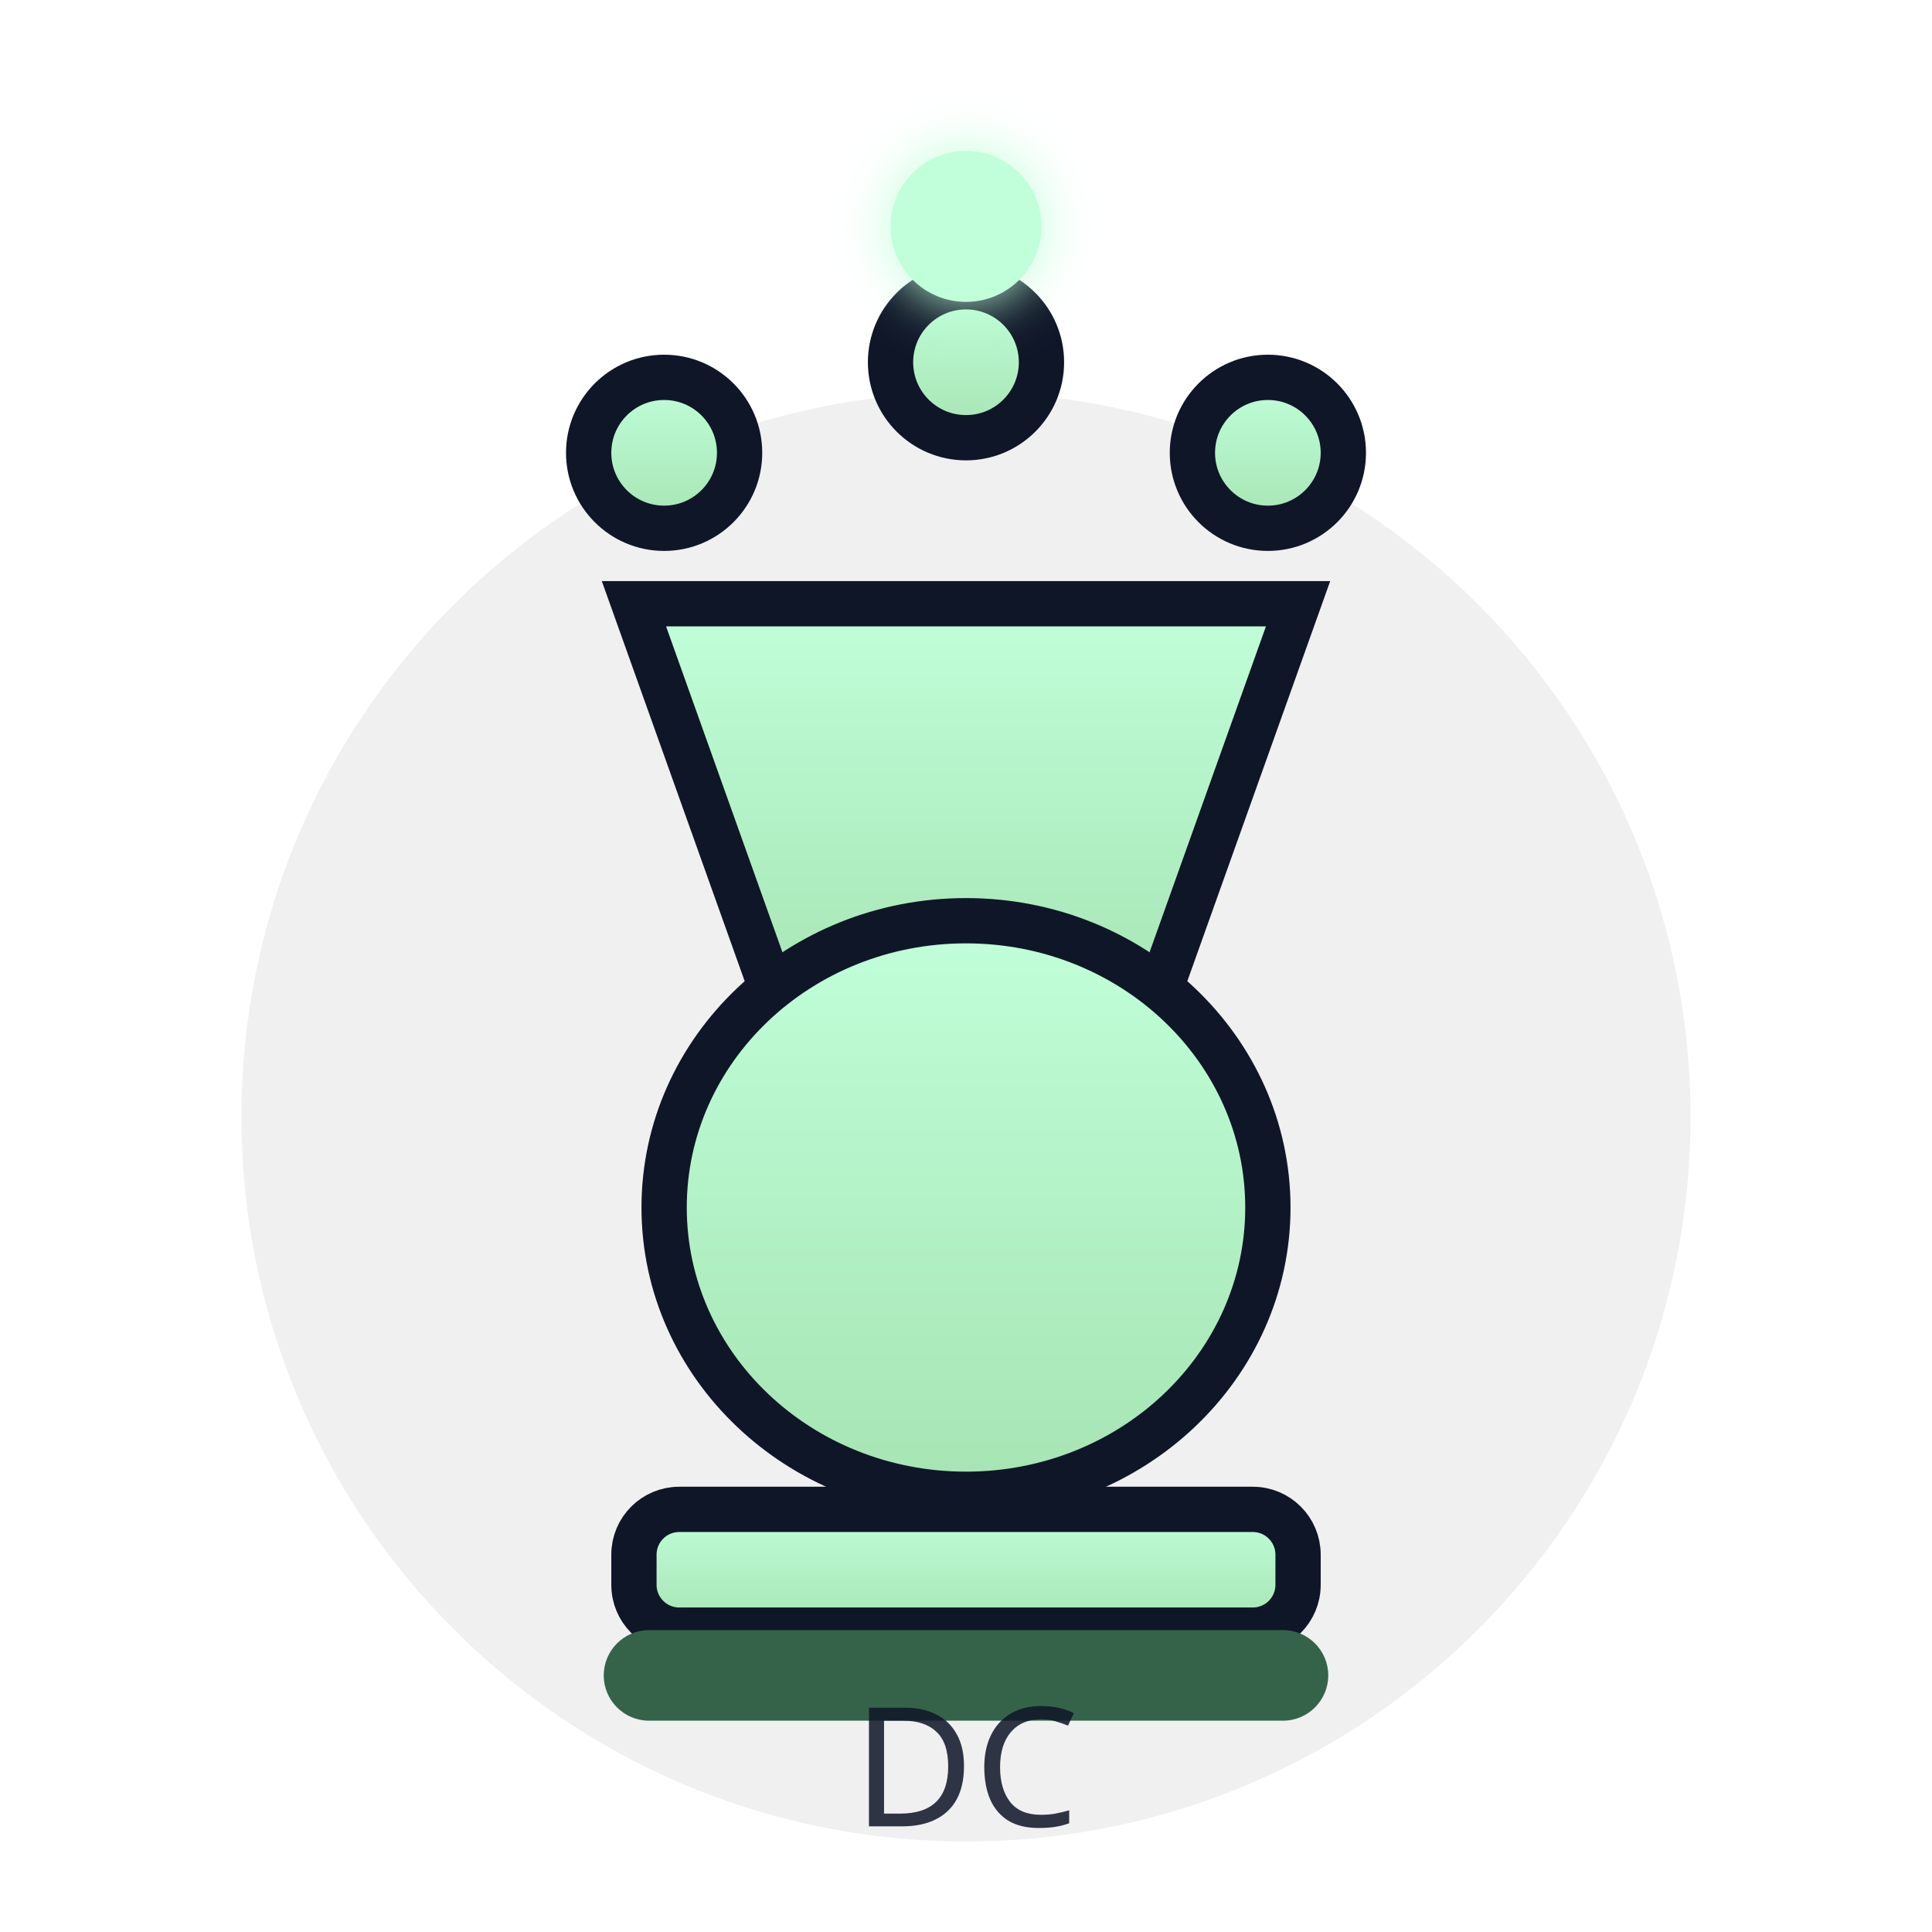
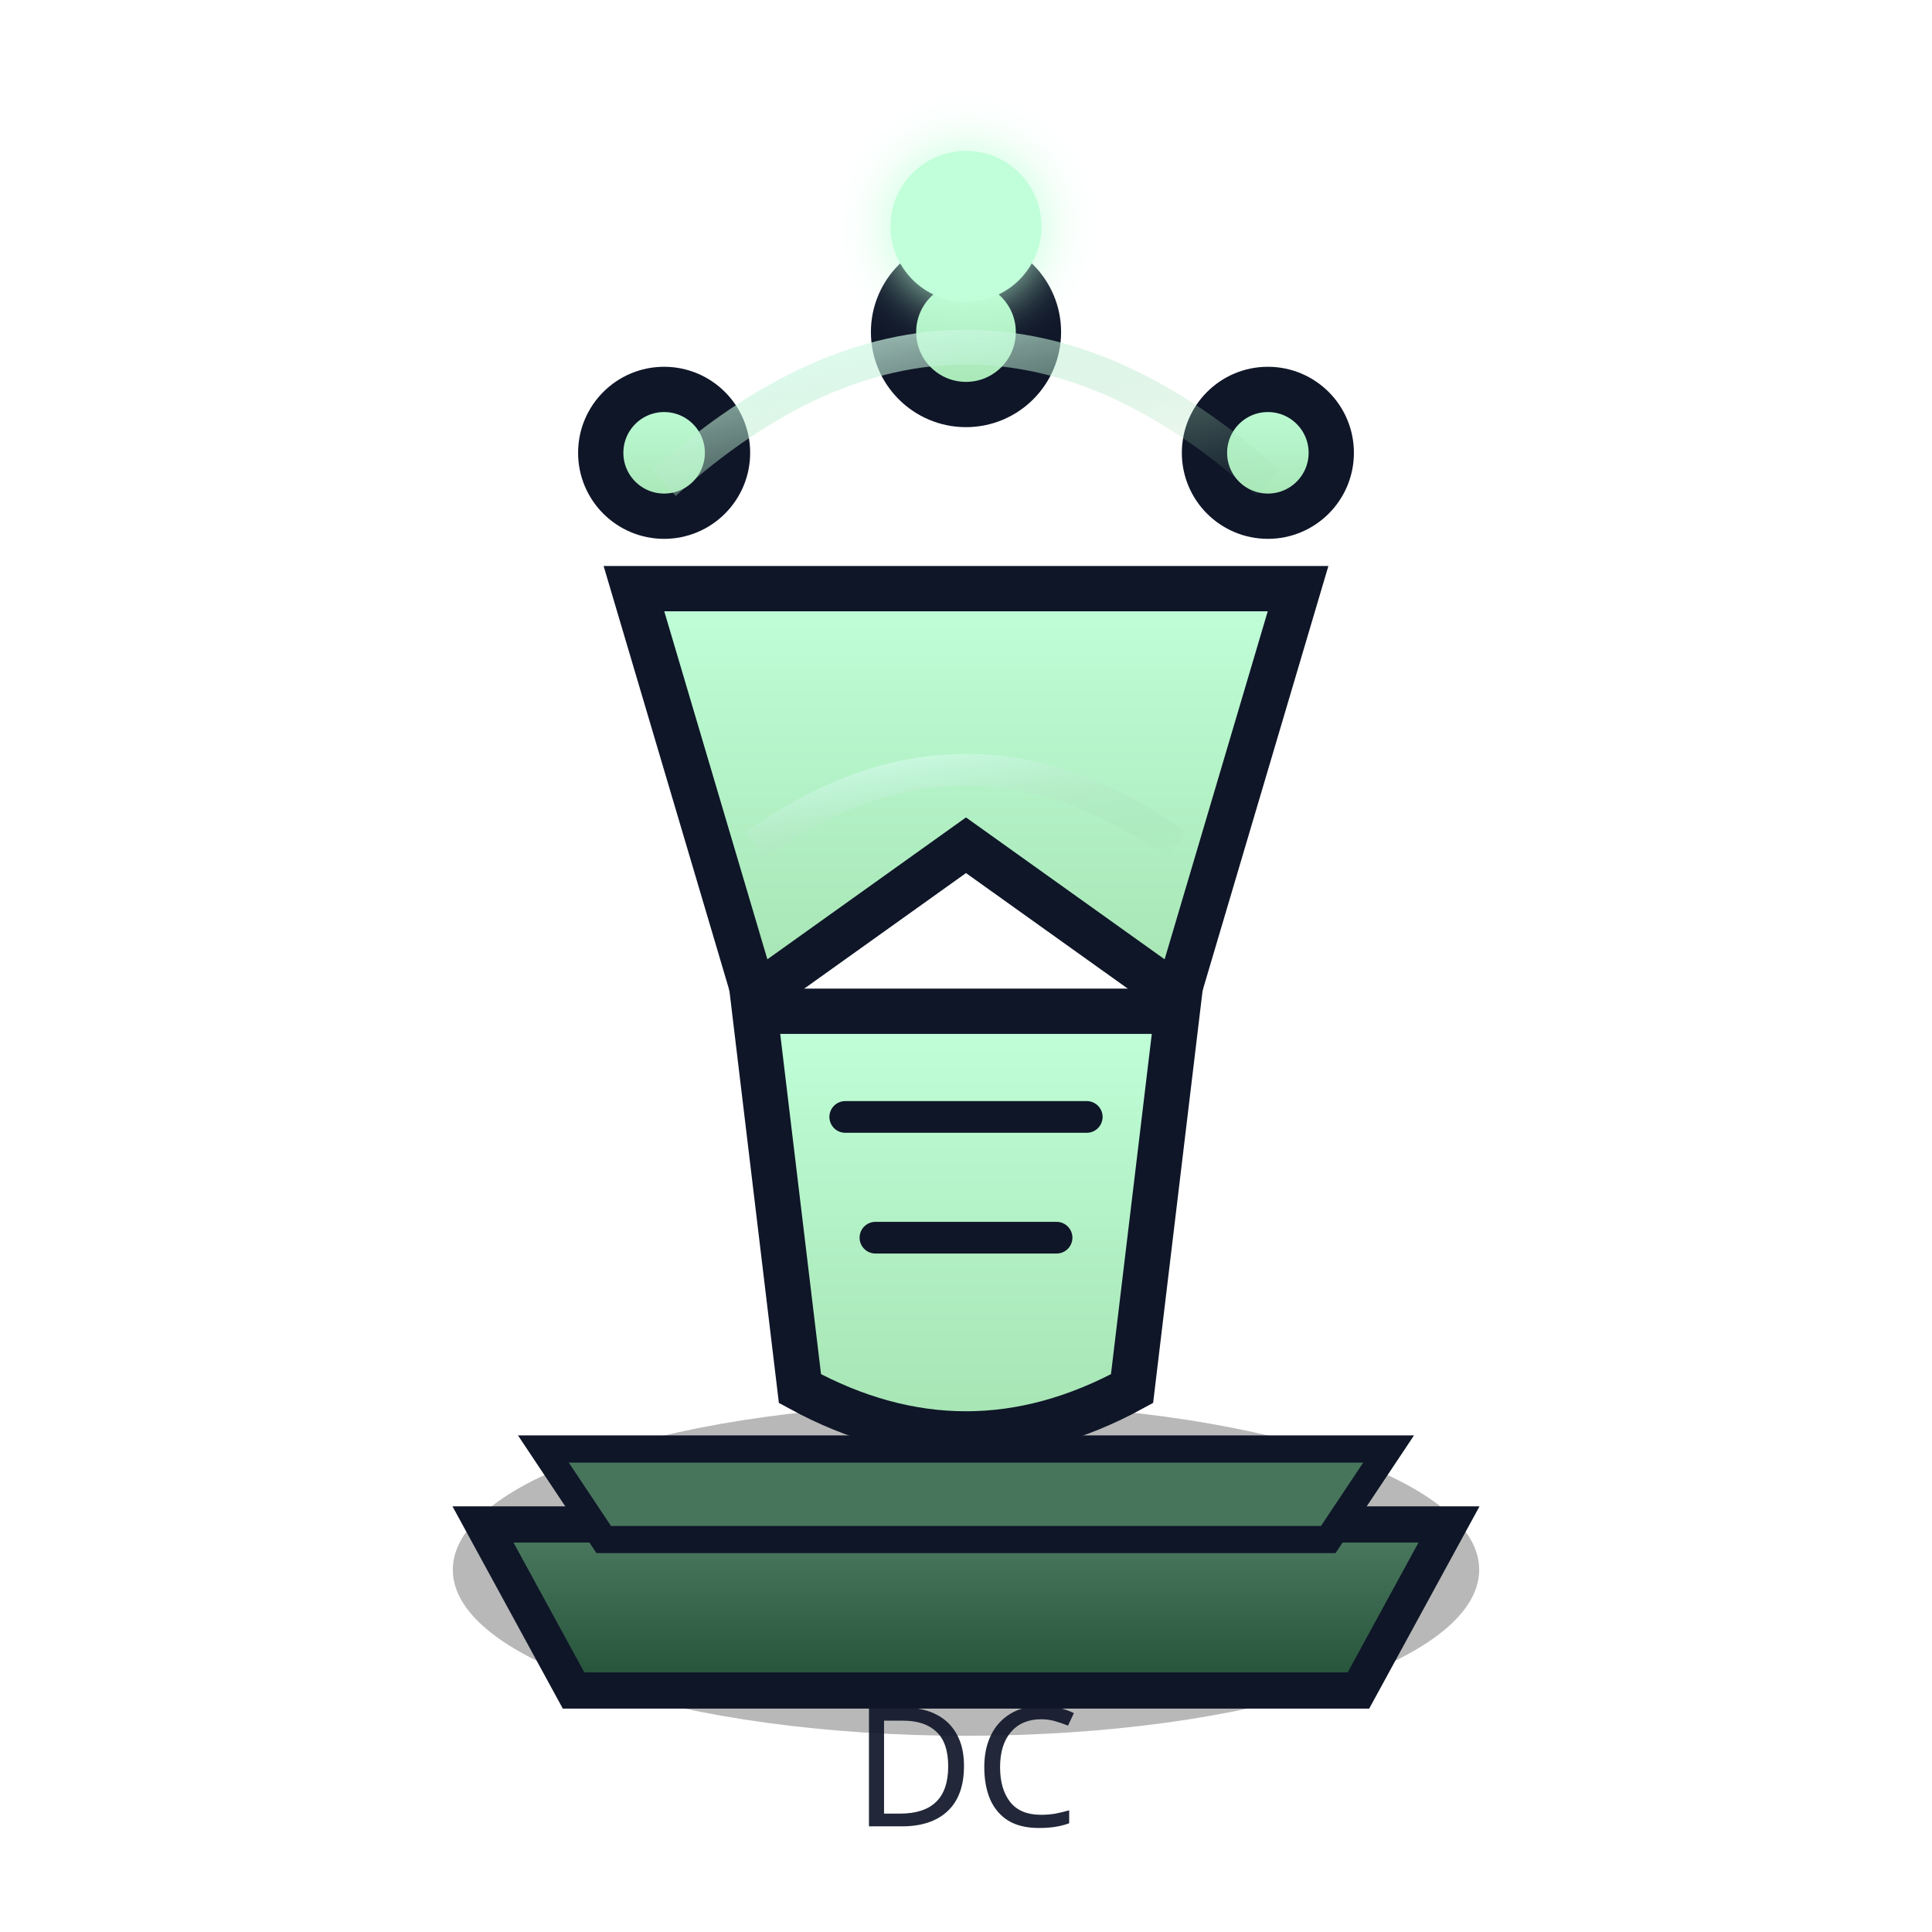
<svg xmlns="http://www.w3.org/2000/svg" viewBox="0 0 128 128">
  <defs>
+     <linearGradient id="pedestal" x1="0" x2="0" y1="0" y2="1">
+       <stop offset="0%" stop-color="#4d7b61" />
+       <stop offset="100%" stop-color="#235137" />
+     </linearGradient>
    <linearGradient id="mainFill" x1="0" x2="0" y1="0" y2="1">
      <stop offset="0%" stop-color="#c0ffd9" />
      <stop offset="100%" stop-color="#a6e4b3" />
+     </linearGradient>
+     <linearGradient id="armorEdge" x1="0" x2="1" y1="0" y2="1">
+       <stop offset="0%" stop-color="#d8fff1" stop-opacity="0.8" />
+       <stop offset="100%" stop-color="#94d2a1" stop-opacity="0.05" />
    </linearGradient>
    <filter id="glow" x="-50%" y="-50%" width="200%" height="200%">
      <feGaussianBlur stdDeviation="1.8" result="blur" />
      <feMerge>
        <feMergeNode in="blur" />
        <feMergeNode in="SourceGraphic" />
      </feMerge>
    </filter>
  </defs>
-   <circle cx="64" cy="74" r="48" fill="rgba(0,0,0,0.06)" />
+   <ellipse cx="64" cy="104" rx="34" ry="11" fill="rgba(0,0,0,0.28)" />
+   <path d="M32 101 H96 L90 112 H38 Z" fill="url(#pedestal)" stroke="#0f1628" stroke-width="2.4" />
+   <path d="M36 96 H92 L88 102 H40 Z" fill="#47755b" stroke="#0f1628" stroke-width="1.8" />
  <g fill="url(#mainFill)" stroke="#0f1628" stroke-width="3">
-     <circle cx="44" cy="30" r="5" />
-     <circle cx="64" cy="24" r="5" />
-     <circle cx="84" cy="30" r="5" />
-     <path d="M42 40 L52 68 L76 68 L86 40 Z" />
-     <ellipse cx="64" cy="80" rx="20" ry="19" />
-     <rect x="42" y="100" width="44" height="8" rx="3" />
+     <circle cx="44" cy="30" r="4.2" />
+     <circle cx="64" cy="22" r="4.8" />
+     <circle cx="84" cy="30" r="4.2" />
+     <path d="M42 39 L50 66 L64 56 L78 66 L86 39 Z" />
+     <path d="M50 67 H78 L75 92 Q64 98 53 92 Z" />
+     <path d="M56 74 H72 M58 82 H70" stroke-width="2.1" stroke-linecap="round" fill="none" />
  </g>
-   <rect x="40" y="108" width="48" height="6" rx="3" fill="#356349" />
-   <text x="64" y="121" text-anchor="middle" font-size="11" font-family="Verdana,Segoe UI,sans-serif" fill="#0f1628" opacity="0.86">DC</text>
+   <path d="M44 32 Q64 14 84 32" stroke="url(#armorEdge)" stroke-width="2.3" fill="none" />
+   <path d="M50 56 Q64 46 78 56" stroke="url(#armorEdge)" stroke-width="2.1" fill="none" />
+   <text x="64" y="121" text-anchor="middle" font-size="11" font-family="Verdana,Segoe UI,sans-serif" fill="#0f1628" opacity="0.92">DC</text>
  <circle cx="64" cy="15" r="5" fill="#c0ffd9" filter="url(#glow)" />
</svg>
